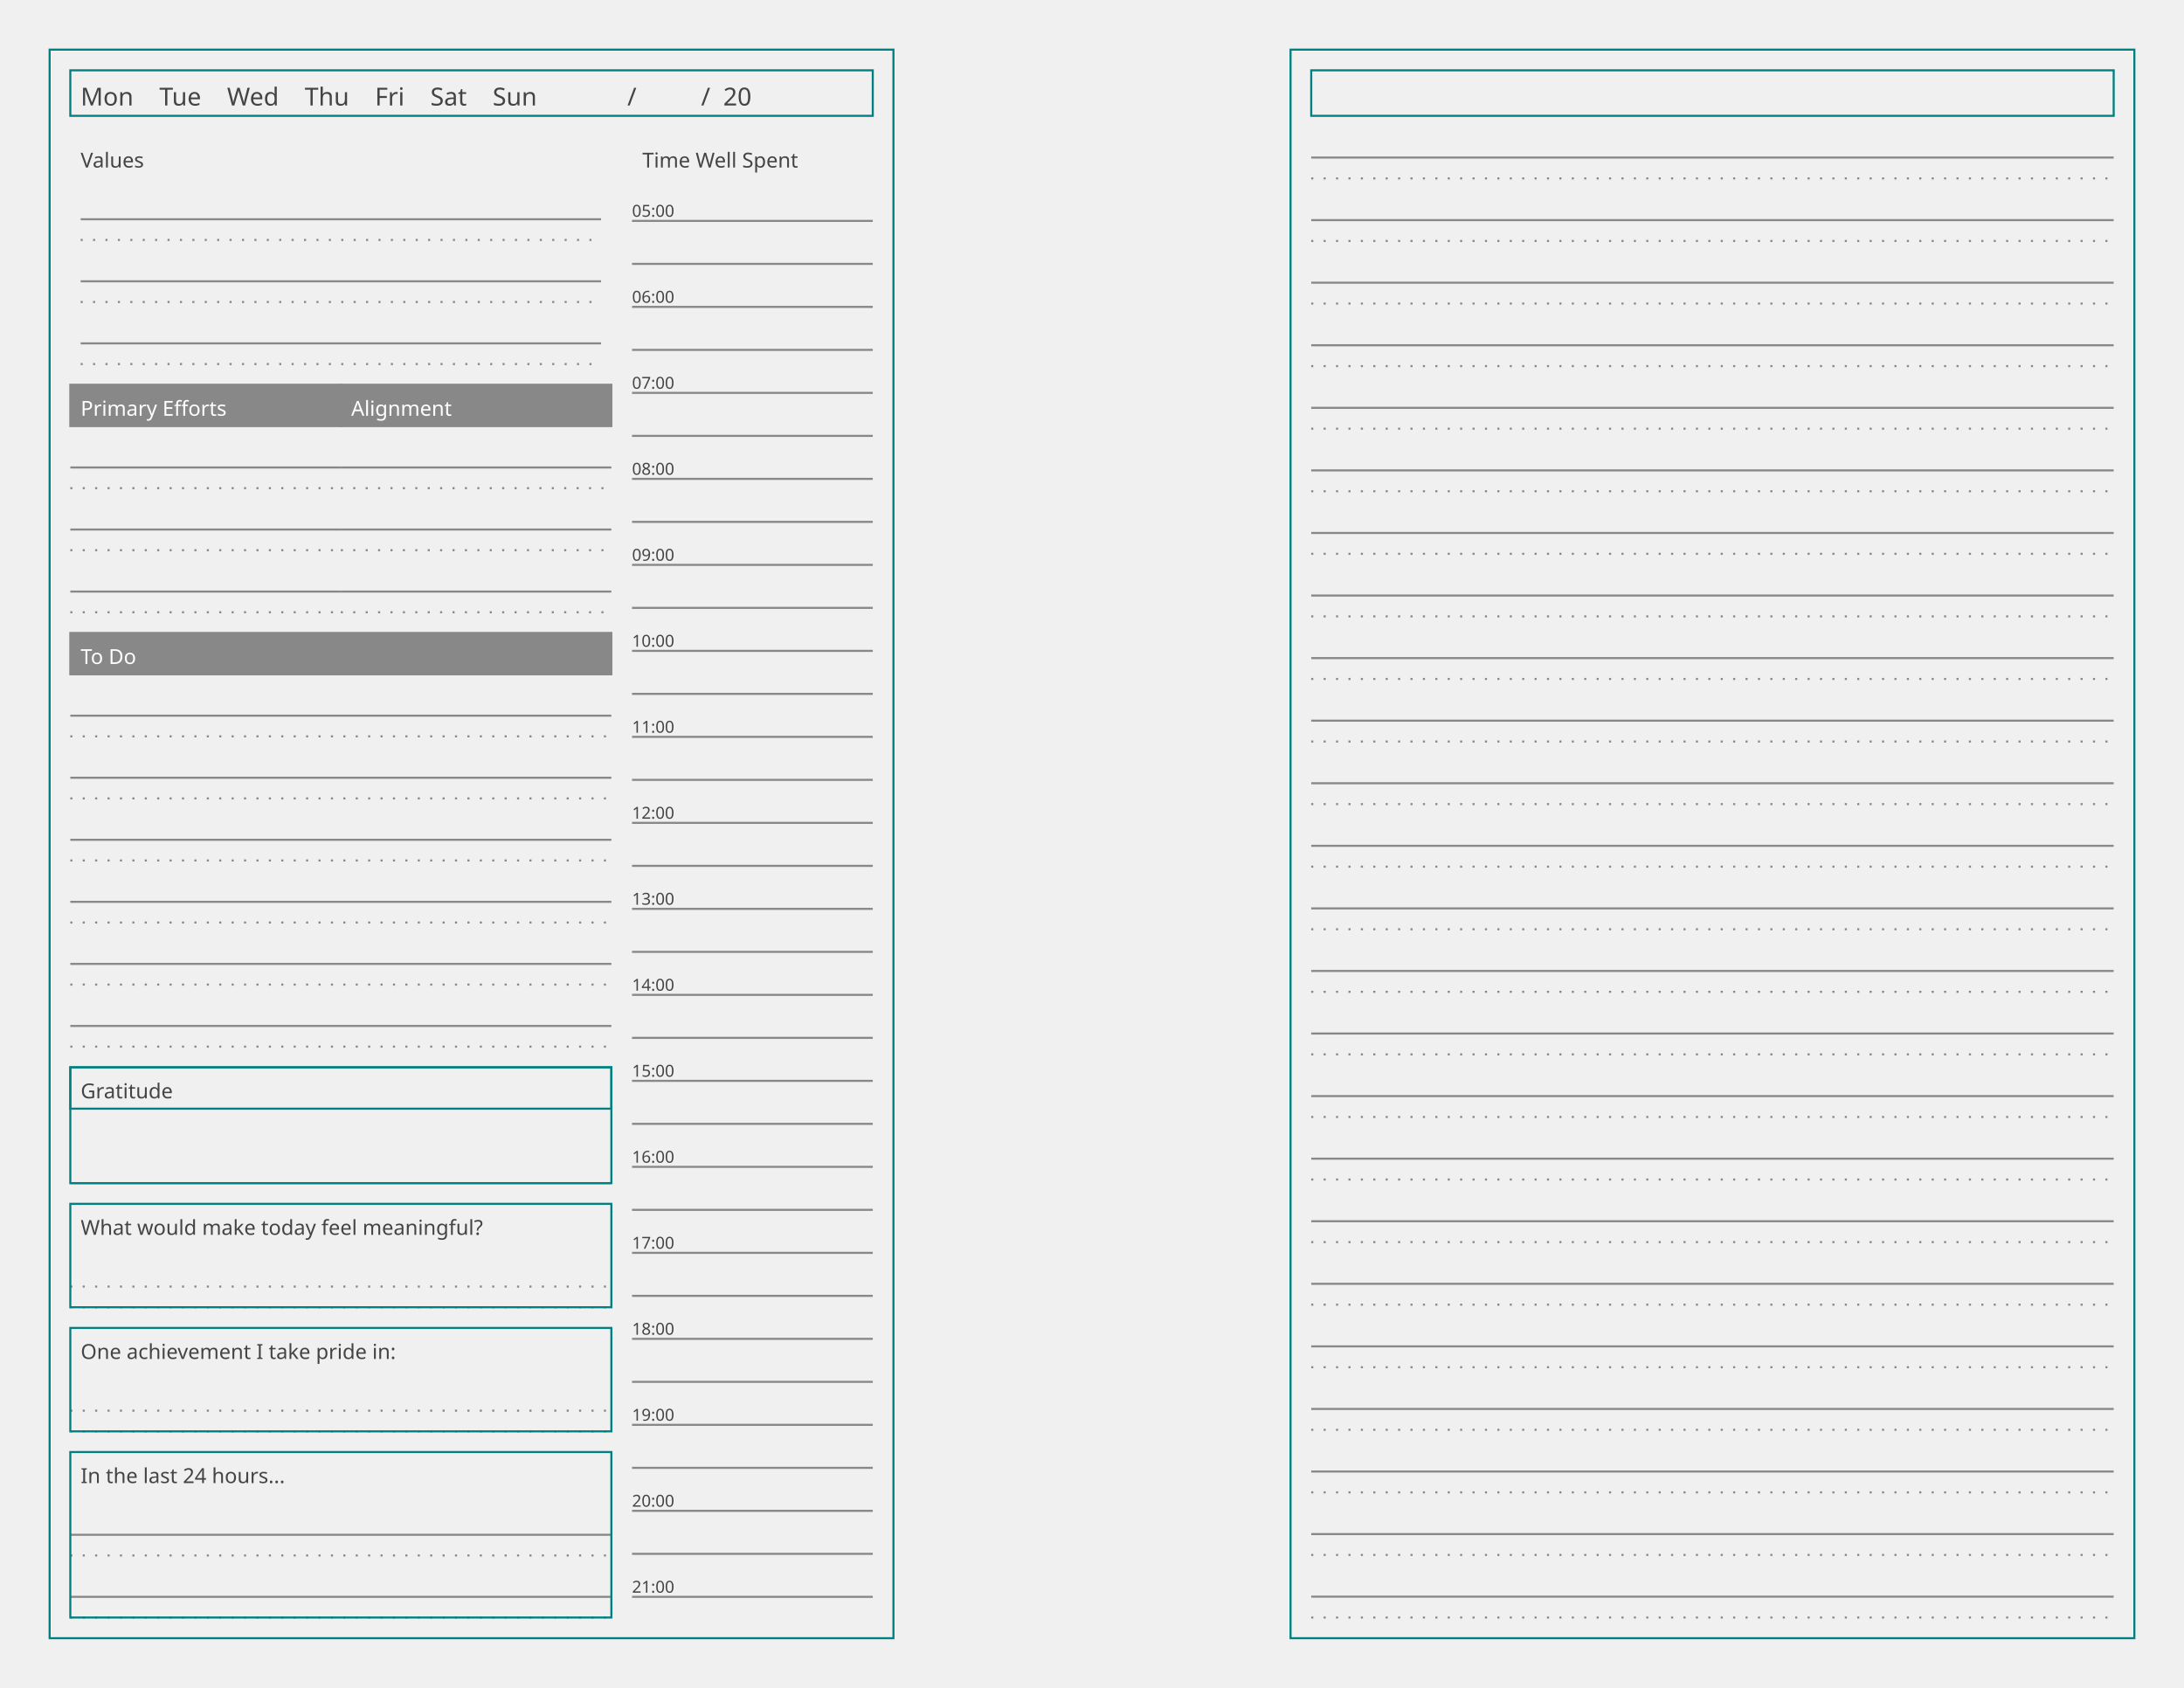
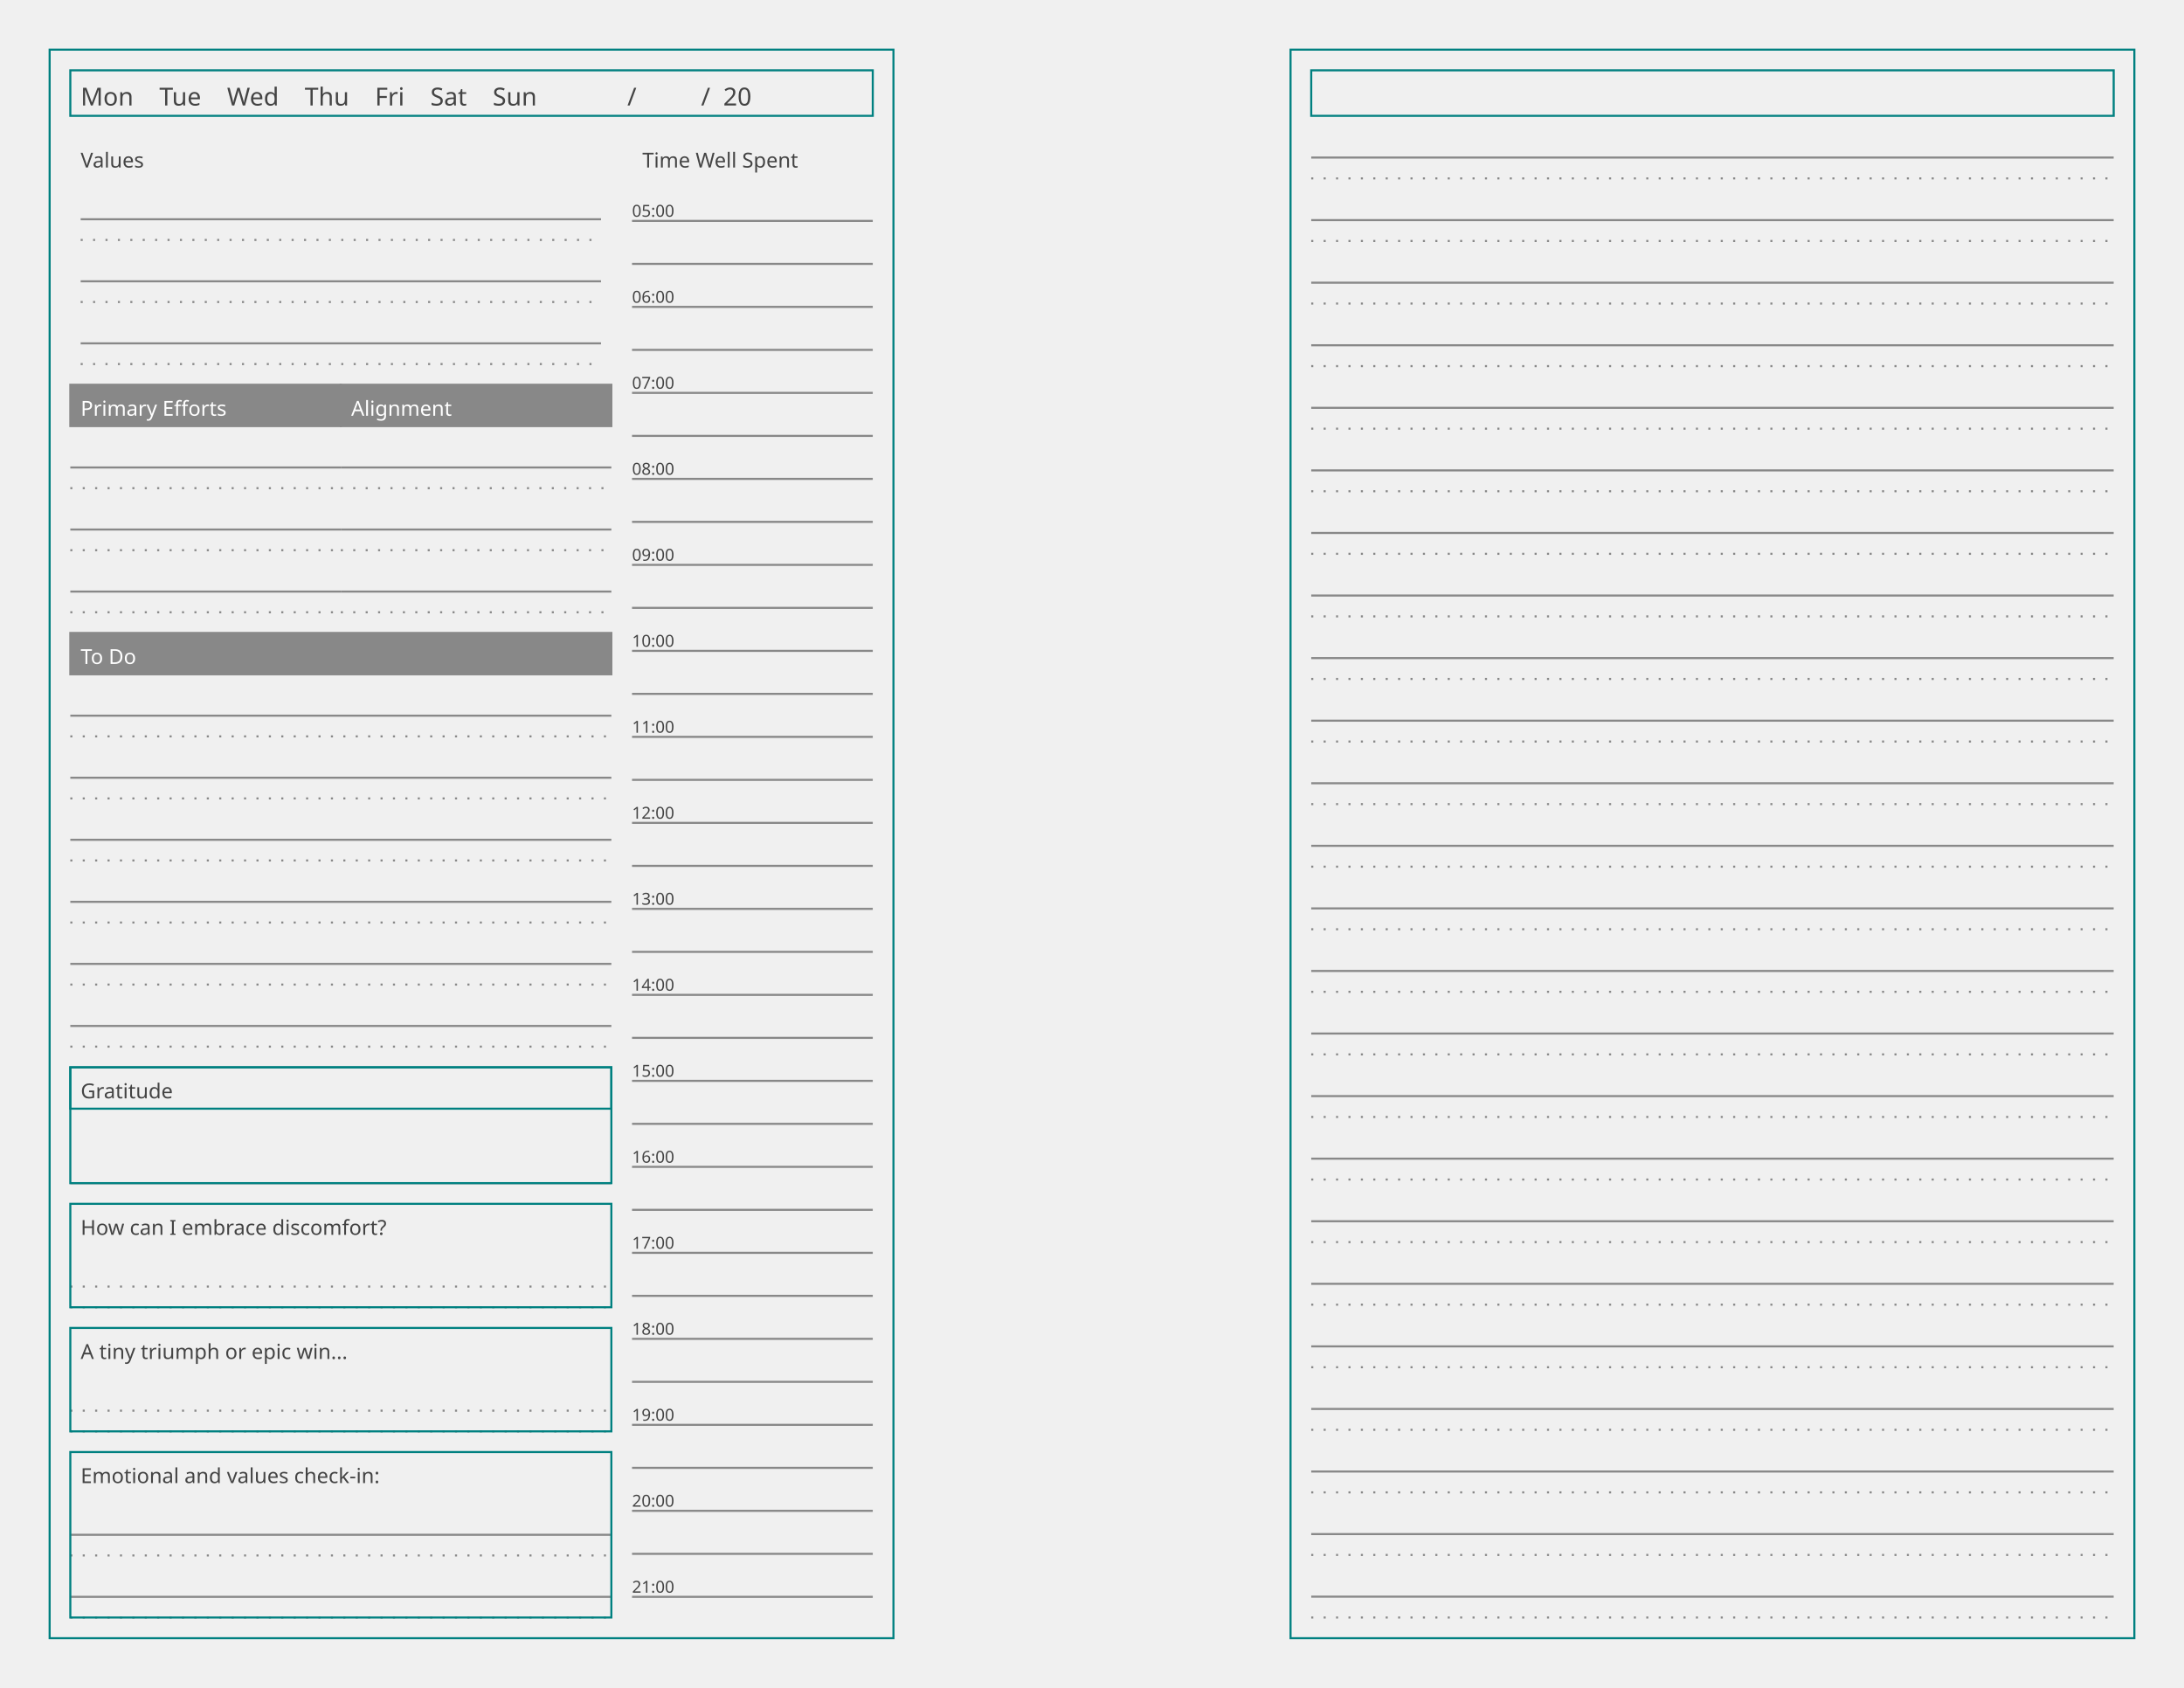
<svg xmlns="http://www.w3.org/2000/svg" baseProfile="tiny" height="8.5in" version="1.2" width="11in">
  <defs />
  <g transform="translate(24.0, 24.0)">
    <rect fill="none" height="768.0" stroke="#008080" width="408.0" x="0" y="0" />
    <g transform="translate(10, 10)">
      <rect fill="none" height="22" stroke="#008080" stroke-width="1" width="388.0" x="0" y="0" />
      <text alignment-baseline="text-after-edge" fill="#444444" font-family="Trebuchet MS" font-size="12" text-anchor="start" transform="translate(5,17)">Mon    Tue    Wed    Thu    Fri    Sat    Sun              /          /  20          </text>
    </g>
    <g transform="translate(10, 32)">
      <g transform="translate(0,10)">
        <g>
          <g transform="translate(0,0)">
            <text alignment-baseline="text-after-edge" fill="#444444" font-family="Ubuntu Mono" font-size="10" text-anchor="start" transform="translate(5,15)">Values</text>
          </g>
          <g transform="translate(0,20)">
            <g>
              <line stroke="#888888" stroke-dasharray="1,5" stroke-width="1" transform="translate(5,30.0)" x1="0" x2="251.6" y1="0" y2="0" />
              <line stroke="#888888" stroke-dasharray="1,5" stroke-width="1" transform="translate(5,60.0)" x1="0" x2="251.6" y1="0" y2="0" />
              <line stroke="#888888" stroke-dasharray="1,5" stroke-width="1" transform="translate(5,90.0)" x1="0" x2="251.6" y1="0" y2="0" />
            </g>
            <g>
              <line stroke="#888888" stroke-dasharray="1,0" stroke-width="1" transform="translate(5,20.0)" x1="0" x2="251.6" y1="0" y2="0" />
              <line stroke="#888888" stroke-dasharray="1,0" stroke-width="1" transform="translate(5,50.0)" x1="0" x2="251.6" y1="0" y2="0" />
              <line stroke="#888888" stroke-dasharray="1,0" stroke-width="1" transform="translate(5,80.0)" x1="0" x2="251.6" y1="0" y2="0" />
            </g>
          </g>
        </g>
      </g>
      <g transform="translate(0,130)">
        <g>
          <g transform="translate(0,0)">
            <g>
              <g transform="translate(0,0)">
                <rect fill="#888888" height="20" stroke="#888888" stroke-width="1" width="130.8" x="0" y="0" />
                <text alignment-baseline="text-after-edge" fill="#ffffff" font-family="Trebuchet MS" font-size="10" text-anchor="start" transform="translate(5,15)">Primary Efforts</text>
              </g>
              <g transform="translate(0,20)">
                <g>
                  <line stroke="#888888" stroke-dasharray="1,5" stroke-width="1" transform="translate(0,30.0)" x1="0" x2="130.8" y1="0" y2="0" />
                  <line stroke="#888888" stroke-dasharray="1,5" stroke-width="1" transform="translate(0,60.0)" x1="0" x2="130.8" y1="0" y2="0" />
                  <line stroke="#888888" stroke-dasharray="1,5" stroke-width="1" transform="translate(0,90.0)" x1="0" x2="130.8" y1="0" y2="0" />
                </g>
                <g>
                  <line stroke="#888888" stroke-dasharray="1,0" stroke-width="1" transform="translate(0,20.0)" x1="0" x2="130.8" y1="0" y2="0" />
                  <line stroke="#888888" stroke-dasharray="1,0" stroke-width="1" transform="translate(0,50.0)" x1="0" x2="130.8" y1="0" y2="0" />
                  <line stroke="#888888" stroke-dasharray="1,0" stroke-width="1" transform="translate(0,80.0)" x1="0" x2="130.8" y1="0" y2="0" />
                </g>
              </g>
            </g>
          </g>
          <g transform="translate(130.8,0)">
            <g>
              <g transform="translate(0,0)">
                <rect fill="#888888" height="20" stroke="#888888" stroke-width="1" width="130.8" x="0" y="0" />
                <text alignment-baseline="text-after-edge" fill="#ffffff" font-family="Trebuchet MS" font-size="10" text-anchor="start" transform="translate(5,15)">Alignment</text>
              </g>
              <g transform="translate(0,20)">
                <g>
                  <line stroke="#888888" stroke-dasharray="1,5" stroke-width="1" transform="translate(0,30.0)" x1="0" x2="130.8" y1="0" y2="0" />
                  <line stroke="#888888" stroke-dasharray="1,5" stroke-width="1" transform="translate(0,60.0)" x1="0" x2="130.8" y1="0" y2="0" />
                  <line stroke="#888888" stroke-dasharray="1,5" stroke-width="1" transform="translate(0,90.0)" x1="0" x2="130.8" y1="0" y2="0" />
                </g>
                <g>
                  <line stroke="#888888" stroke-dasharray="1,0" stroke-width="1" transform="translate(0,20.0)" x1="0" x2="130.8" y1="0" y2="0" />
                  <line stroke="#888888" stroke-dasharray="1,0" stroke-width="1" transform="translate(0,50.0)" x1="0" x2="130.8" y1="0" y2="0" />
                  <line stroke="#888888" stroke-dasharray="1,0" stroke-width="1" transform="translate(0,80.0)" x1="0" x2="130.8" y1="0" y2="0" />
                </g>
              </g>
            </g>
          </g>
        </g>
      </g>
      <g transform="translate(0,250)">
        <g>
          <g transform="translate(0,0)">
            <rect fill="#888888" height="20" stroke="#888888" stroke-width="1" width="261.6" x="0" y="0" />
            <text alignment-baseline="text-after-edge" fill="#ffffff" font-family="Ubuntu Mono" font-size="10" text-anchor="start" transform="translate(5,15)">To Do</text>
          </g>
          <g transform="translate(0,20)">
            <g>
              <line stroke="#888888" stroke-dasharray="1,5" stroke-width="1" transform="translate(0,30.0)" x1="0" x2="261.6" y1="0" y2="0" />
              <line stroke="#888888" stroke-dasharray="1,5" stroke-width="1" transform="translate(0,60.0)" x1="0" x2="261.6" y1="0" y2="0" />
              <line stroke="#888888" stroke-dasharray="1,5" stroke-width="1" transform="translate(0,90.0)" x1="0" x2="261.6" y1="0" y2="0" />
              <line stroke="#888888" stroke-dasharray="1,5" stroke-width="1" transform="translate(0,120.0)" x1="0" x2="261.6" y1="0" y2="0" />
              <line stroke="#888888" stroke-dasharray="1,5" stroke-width="1" transform="translate(0,150.0)" x1="0" x2="261.6" y1="0" y2="0" />
              <line stroke="#888888" stroke-dasharray="1,5" stroke-width="1" transform="translate(0,180.0)" x1="0" x2="261.6" y1="0" y2="0" />
            </g>
            <g>
              <line stroke="#888888" stroke-dasharray="1,0" stroke-width="1" transform="translate(0,20.0)" x1="0" x2="261.6" y1="0" y2="0" />
              <line stroke="#888888" stroke-dasharray="1,0" stroke-width="1" transform="translate(0,50.0)" x1="0" x2="261.6" y1="0" y2="0" />
              <line stroke="#888888" stroke-dasharray="1,0" stroke-width="1" transform="translate(0,80.0)" x1="0" x2="261.6" y1="0" y2="0" />
              <line stroke="#888888" stroke-dasharray="1,0" stroke-width="1" transform="translate(0,110.0)" x1="0" x2="261.6" y1="0" y2="0" />
              <line stroke="#888888" stroke-dasharray="1,0" stroke-width="1" transform="translate(0,140.0)" x1="0" x2="261.6" y1="0" y2="0" />
              <line stroke="#888888" stroke-dasharray="1,0" stroke-width="1" transform="translate(0,170.0)" x1="0" x2="261.6" y1="0" y2="0" />
            </g>
          </g>
        </g>
      </g>
      <g transform="translate(0,460)">
        <g>
          <g transform="translate(0,0)">
            <rect fill="none" height="20" stroke="#008080" stroke-width="1" width="261.6" x="0" y="0" />
            <text alignment-baseline="text-after-edge" fill="#444444" font-family="Trebuchet MS" font-size="10" text-anchor="start" transform="translate(5,15)">Gratitude</text>
          </g>
          <g transform="translate(0,20)">
            <line stroke="#888888" stroke-dasharray="1,0" stroke-width="1" transform="translate(0,36.0)" x1="0" x2="261.6" y1="0" y2="0" />
          </g>
        </g>
        <rect fill="none" height="56.0" stroke="#008080" stroke-width="1" width="261.6" x="0" y="0" />
      </g>
      <g transform="translate(0,526.0)">
        <g>
          <g transform="translate(0,0)">
-             <text alignment-baseline="text-after-edge" fill="#444444" font-family="Ubuntu Mono" font-size="10" text-anchor="start" transform="translate(5,15)">What would make today feel meaningful?</text>
+             <text alignment-baseline="text-after-edge" fill="#444444" font-family="Ubuntu Mono" font-size="10" text-anchor="start" transform="translate(5,15)">How can I embrace discomfort?</text>
          </g>
          <g transform="translate(0,20)">
            <g>
              <line stroke="#888888" stroke-dasharray="1,5" stroke-width="1" transform="translate(0,30.0)" x1="0" x2="261.6" y1="0" y2="0" />
            </g>
            <g>
              <line stroke="#888888" stroke-dasharray="1,5" stroke-width="1" transform="translate(0,20.0)" x1="0" x2="261.6" y1="0" y2="0" />
            </g>
          </g>
        </g>
        <rect fill="none" height="50" stroke="#008080" stroke-width="1" width="261.6" x="0" y="0" />
      </g>
      <g transform="translate(0,586.0)">
        <g>
          <g transform="translate(0,0)">
-             <text alignment-baseline="text-after-edge" fill="#444444" font-family="Ubuntu Mono" font-size="10" text-anchor="start" transform="translate(5,15)">One achievement I take pride in:</text>
+             <text alignment-baseline="text-after-edge" fill="#444444" font-family="Ubuntu Mono" font-size="10" text-anchor="start" transform="translate(5,15)">A tiny triumph or epic win...</text>
          </g>
          <g transform="translate(0,20)">
            <g>
              <line stroke="#888888" stroke-dasharray="1,5" stroke-width="1" transform="translate(0,30.0)" x1="0" x2="261.6" y1="0" y2="0" />
            </g>
            <g>
              <line stroke="#888888" stroke-dasharray="1,5" stroke-width="1" transform="translate(0,20.0)" x1="0" x2="261.6" y1="0" y2="0" />
            </g>
          </g>
        </g>
        <rect fill="none" height="50" stroke="#008080" stroke-width="1" width="261.6" x="0" y="0" />
      </g>
      <g transform="translate(0,646.0)">
        <g>
          <g transform="translate(0,0)">
-             <text alignment-baseline="text-after-edge" fill="#444444" font-family="Ubuntu Mono" font-size="10" text-anchor="start" transform="translate(5,15)">In the last 24 hours...</text>
+             <text alignment-baseline="text-after-edge" fill="#444444" font-family="Ubuntu Mono" font-size="10" text-anchor="start" transform="translate(5,15)">Emotional and values check-in:</text>
          </g>
          <g transform="translate(0,20)">
            <g>
              <line stroke="#888888" stroke-dasharray="1,5" stroke-width="1" transform="translate(0,30.0)" x1="0" x2="261.6" y1="0" y2="0" />
              <line stroke="#888888" stroke-dasharray="1,5" stroke-width="1" transform="translate(0,60.0)" x1="0" x2="261.6" y1="0" y2="0" />
            </g>
            <g>
              <line stroke="#888888" stroke-dasharray="1,0" stroke-width="1" transform="translate(0,20.0)" x1="0" x2="261.6" y1="0" y2="0" />
              <line stroke="#888888" stroke-dasharray="1,0" stroke-width="1" transform="translate(0,50.0)" x1="0" x2="261.6" y1="0" y2="0" />
            </g>
          </g>
        </g>
        <rect fill="none" height="80" stroke="#008080" stroke-width="1" width="261.6" x="0" y="0" />
      </g>
    </g>
    <g transform="translate(281.6,32)">
      <g>
        <rect fill="none" height="20" stroke="none" width="116.4" x="0" y="10" />
        <text alignment-baseline="text-after-edge" fill="#444444" font-family="Ubuntu Mono" font-size="10" text-anchor="start" x="5" y="25">Time Well Spent</text>
      </g>
      <g>
        <text alignment-baseline="text-after-edge" fill="#444444" font-family="Ubuntu Mono" font-size="8" text-anchor="start" x="0" y="48.788">05:00</text>
        <line stroke="#888888" x1="0" x2="116.4" y1="50.788" y2="50.788" />
        <line stroke="#888888" x1="0" x2="116.4" y1="71.576" y2="71.576" />
        <text alignment-baseline="text-after-edge" fill="#444444" font-family="Ubuntu Mono" font-size="8" text-anchor="start" x="0" y="90.364">06:00</text>
        <line stroke="#888888" x1="0" x2="116.4" y1="92.364" y2="92.364" />
        <line stroke="#888888" x1="0" x2="116.4" y1="113.152" y2="113.152" />
        <text alignment-baseline="text-after-edge" fill="#444444" font-family="Ubuntu Mono" font-size="8" text-anchor="start" x="0" y="131.939">07:00</text>
        <line stroke="#888888" x1="0" x2="116.4" y1="133.939" y2="133.939" />
        <line stroke="#888888" x1="0" x2="116.4" y1="154.727" y2="154.727" />
        <text alignment-baseline="text-after-edge" fill="#444444" font-family="Ubuntu Mono" font-size="8" text-anchor="start" x="0" y="173.515">08:00</text>
        <line stroke="#888888" x1="0" x2="116.4" y1="175.515" y2="175.515" />
        <line stroke="#888888" x1="0" x2="116.4" y1="196.303" y2="196.303" />
        <text alignment-baseline="text-after-edge" fill="#444444" font-family="Ubuntu Mono" font-size="8" text-anchor="start" x="0" y="215.091">09:00</text>
        <line stroke="#888888" x1="0" x2="116.4" y1="217.091" y2="217.091" />
        <line stroke="#888888" x1="0" x2="116.4" y1="237.879" y2="237.879" />
        <text alignment-baseline="text-after-edge" fill="#444444" font-family="Ubuntu Mono" font-size="8" text-anchor="start" x="0" y="256.667">10:00</text>
        <line stroke="#888888" x1="0" x2="116.4" y1="258.667" y2="258.667" />
        <line stroke="#888888" x1="0" x2="116.4" y1="279.455" y2="279.455" />
        <text alignment-baseline="text-after-edge" fill="#444444" font-family="Ubuntu Mono" font-size="8" text-anchor="start" x="0" y="298.242">11:00</text>
        <line stroke="#888888" x1="0" x2="116.4" y1="300.242" y2="300.242" />
        <line stroke="#888888" x1="0" x2="116.4" y1="321.03" y2="321.03" />
        <text alignment-baseline="text-after-edge" fill="#444444" font-family="Ubuntu Mono" font-size="8" text-anchor="start" x="0" y="339.818">12:00</text>
        <line stroke="#888888" x1="0" x2="116.4" y1="341.818" y2="341.818" />
        <line stroke="#888888" x1="0" x2="116.4" y1="362.606" y2="362.606" />
        <text alignment-baseline="text-after-edge" fill="#444444" font-family="Ubuntu Mono" font-size="8" text-anchor="start" x="0" y="381.394">13:00</text>
        <line stroke="#888888" x1="0" x2="116.4" y1="383.394" y2="383.394" />
        <line stroke="#888888" x1="0" x2="116.4" y1="404.182" y2="404.182" />
        <text alignment-baseline="text-after-edge" fill="#444444" font-family="Ubuntu Mono" font-size="8" text-anchor="start" x="0" y="422.97">14:00</text>
        <line stroke="#888888" x1="0" x2="116.4" y1="424.97" y2="424.97" />
        <line stroke="#888888" x1="0" x2="116.4" y1="445.758" y2="445.758" />
        <text alignment-baseline="text-after-edge" fill="#444444" font-family="Ubuntu Mono" font-size="8" text-anchor="start" x="0" y="464.545">15:00</text>
        <line stroke="#888888" x1="0" x2="116.4" y1="466.545" y2="466.545" />
        <line stroke="#888888" x1="0" x2="116.4" y1="487.333" y2="487.333" />
        <text alignment-baseline="text-after-edge" fill="#444444" font-family="Ubuntu Mono" font-size="8" text-anchor="start" x="0" y="506.121">16:00</text>
        <line stroke="#888888" x1="0" x2="116.4" y1="508.121" y2="508.121" />
        <line stroke="#888888" x1="0" x2="116.4" y1="528.909" y2="528.909" />
        <text alignment-baseline="text-after-edge" fill="#444444" font-family="Ubuntu Mono" font-size="8" text-anchor="start" x="0" y="547.697">17:00</text>
        <line stroke="#888888" x1="0" x2="116.4" y1="549.697" y2="549.697" />
        <line stroke="#888888" x1="0" x2="116.4" y1="570.485" y2="570.485" />
        <text alignment-baseline="text-after-edge" fill="#444444" font-family="Ubuntu Mono" font-size="8" text-anchor="start" x="0" y="589.273">18:00</text>
        <line stroke="#888888" x1="0" x2="116.4" y1="591.273" y2="591.273" />
        <line stroke="#888888" x1="0" x2="116.4" y1="612.061" y2="612.061" />
        <text alignment-baseline="text-after-edge" fill="#444444" font-family="Ubuntu Mono" font-size="8" text-anchor="start" x="0" y="630.848">19:00</text>
        <line stroke="#888888" x1="0" x2="116.4" y1="632.848" y2="632.848" />
        <line stroke="#888888" x1="0" x2="116.4" y1="653.636" y2="653.636" />
        <text alignment-baseline="text-after-edge" fill="#444444" font-family="Ubuntu Mono" font-size="8" text-anchor="start" x="0" y="672.424">20:00</text>
        <line stroke="#888888" x1="0" x2="116.4" y1="674.424" y2="674.424" />
        <line stroke="#888888" x1="0" x2="116.4" y1="695.212" y2="695.212" />
        <text alignment-baseline="text-after-edge" fill="#444444" font-family="Ubuntu Mono" font-size="8" text-anchor="start" x="0" y="714.0">21:00</text>
        <line stroke="#888888" x1="0" x2="116.4" y1="716.0" y2="716.0" />
      </g>
    </g>
  </g>
  <g transform="translate(624.0, 24.0)">
    <rect fill="none" height="768.0" stroke="#008080" width="408.0" x="0" y="0" />
    <g transform="translate(10, 10)">
      <rect fill="none" height="22" stroke="#008080" stroke-width="1" width="388.0" x="0" y="0" />
      <text alignment-baseline="text-after-edge" fill="#444444" font-family="Trebuchet MS" font-size="12" text-anchor="start" transform="translate(5,17)" />
    </g>
    <g transform="translate(10, 32)">
      <g transform="translate(0,0)">
        <g>
          <line stroke="#888888" stroke-dasharray="1,5" stroke-width="1" transform="translate(0,30.25)" x1="0" x2="388.0" y1="0" y2="0" />
          <line stroke="#888888" stroke-dasharray="1,5" stroke-width="1" transform="translate(0,60.5)" x1="0" x2="388.0" y1="0" y2="0" />
          <line stroke="#888888" stroke-dasharray="1,5" stroke-width="1" transform="translate(0,90.75)" x1="0" x2="388.0" y1="0" y2="0" />
          <line stroke="#888888" stroke-dasharray="1,5" stroke-width="1" transform="translate(0,121.0)" x1="0" x2="388.0" y1="0" y2="0" />
          <line stroke="#888888" stroke-dasharray="1,5" stroke-width="1" transform="translate(0,151.25)" x1="0" x2="388.0" y1="0" y2="0" />
          <line stroke="#888888" stroke-dasharray="1,5" stroke-width="1" transform="translate(0,181.5)" x1="0" x2="388.0" y1="0" y2="0" />
          <line stroke="#888888" stroke-dasharray="1,5" stroke-width="1" transform="translate(0,211.75)" x1="0" x2="388.0" y1="0" y2="0" />
          <line stroke="#888888" stroke-dasharray="1,5" stroke-width="1" transform="translate(0,242.0)" x1="0" x2="388.0" y1="0" y2="0" />
          <line stroke="#888888" stroke-dasharray="1,5" stroke-width="1" transform="translate(0,272.25)" x1="0" x2="388.0" y1="0" y2="0" />
          <line stroke="#888888" stroke-dasharray="1,5" stroke-width="1" transform="translate(0,302.5)" x1="0" x2="388.0" y1="0" y2="0" />
          <line stroke="#888888" stroke-dasharray="1,5" stroke-width="1" transform="translate(0,332.75)" x1="0" x2="388.0" y1="0" y2="0" />
          <line stroke="#888888" stroke-dasharray="1,5" stroke-width="1" transform="translate(0,363.0)" x1="0" x2="388.0" y1="0" y2="0" />
          <line stroke="#888888" stroke-dasharray="1,5" stroke-width="1" transform="translate(0,393.25)" x1="0" x2="388.0" y1="0" y2="0" />
          <line stroke="#888888" stroke-dasharray="1,5" stroke-width="1" transform="translate(0,423.5)" x1="0" x2="388.0" y1="0" y2="0" />
          <line stroke="#888888" stroke-dasharray="1,5" stroke-width="1" transform="translate(0,453.75)" x1="0" x2="388.0" y1="0" y2="0" />
          <line stroke="#888888" stroke-dasharray="1,5" stroke-width="1" transform="translate(0,484.0)" x1="0" x2="388.0" y1="0" y2="0" />
          <line stroke="#888888" stroke-dasharray="1,5" stroke-width="1" transform="translate(0,514.25)" x1="0" x2="388.0" y1="0" y2="0" />
          <line stroke="#888888" stroke-dasharray="1,5" stroke-width="1" transform="translate(0,544.5)" x1="0" x2="388.0" y1="0" y2="0" />
          <line stroke="#888888" stroke-dasharray="1,5" stroke-width="1" transform="translate(0,574.75)" x1="0" x2="388.0" y1="0" y2="0" />
          <line stroke="#888888" stroke-dasharray="1,5" stroke-width="1" transform="translate(0,605.0)" x1="0" x2="388.0" y1="0" y2="0" />
          <line stroke="#888888" stroke-dasharray="1,5" stroke-width="1" transform="translate(0,635.25)" x1="0" x2="388.0" y1="0" y2="0" />
          <line stroke="#888888" stroke-dasharray="1,5" stroke-width="1" transform="translate(0,665.5)" x1="0" x2="388.0" y1="0" y2="0" />
          <line stroke="#888888" stroke-dasharray="1,5" stroke-width="1" transform="translate(0,695.75)" x1="0" x2="388.0" y1="0" y2="0" />
          <line stroke="#888888" stroke-dasharray="1,5" stroke-width="1" transform="translate(0,726.0)" x1="0" x2="388.0" y1="0" y2="0" />
        </g>
        <g>
          <line stroke="#888888" stroke-dasharray="1,0" stroke-width="1" transform="translate(0,20.16667)" x1="0" x2="388.0" y1="0" y2="0" />
          <line stroke="#888888" stroke-dasharray="1,0" stroke-width="1" transform="translate(0,50.41667)" x1="0" x2="388.0" y1="0" y2="0" />
          <line stroke="#888888" stroke-dasharray="1,0" stroke-width="1" transform="translate(0,80.66667)" x1="0" x2="388.0" y1="0" y2="0" />
          <line stroke="#888888" stroke-dasharray="1,0" stroke-width="1" transform="translate(0,110.9167)" x1="0" x2="388.0" y1="0" y2="0" />
          <line stroke="#888888" stroke-dasharray="1,0" stroke-width="1" transform="translate(0,141.1667)" x1="0" x2="388.0" y1="0" y2="0" />
          <line stroke="#888888" stroke-dasharray="1,0" stroke-width="1" transform="translate(0,171.4167)" x1="0" x2="388.0" y1="0" y2="0" />
          <line stroke="#888888" stroke-dasharray="1,0" stroke-width="1" transform="translate(0,201.6667)" x1="0" x2="388.0" y1="0" y2="0" />
          <line stroke="#888888" stroke-dasharray="1,0" stroke-width="1" transform="translate(0,231.9167)" x1="0" x2="388.0" y1="0" y2="0" />
          <line stroke="#888888" stroke-dasharray="1,0" stroke-width="1" transform="translate(0,262.1667)" x1="0" x2="388.0" y1="0" y2="0" />
          <line stroke="#888888" stroke-dasharray="1,0" stroke-width="1" transform="translate(0,292.4167)" x1="0" x2="388.0" y1="0" y2="0" />
          <line stroke="#888888" stroke-dasharray="1,0" stroke-width="1" transform="translate(0,322.6667)" x1="0" x2="388.0" y1="0" y2="0" />
          <line stroke="#888888" stroke-dasharray="1,0" stroke-width="1" transform="translate(0,352.9167)" x1="0" x2="388.0" y1="0" y2="0" />
          <line stroke="#888888" stroke-dasharray="1,0" stroke-width="1" transform="translate(0,383.1667)" x1="0" x2="388.0" y1="0" y2="0" />
          <line stroke="#888888" stroke-dasharray="1,0" stroke-width="1" transform="translate(0,413.4167)" x1="0" x2="388.0" y1="0" y2="0" />
          <line stroke="#888888" stroke-dasharray="1,0" stroke-width="1" transform="translate(0,443.6667)" x1="0" x2="388.0" y1="0" y2="0" />
          <line stroke="#888888" stroke-dasharray="1,0" stroke-width="1" transform="translate(0,473.9167)" x1="0" x2="388.0" y1="0" y2="0" />
          <line stroke="#888888" stroke-dasharray="1,0" stroke-width="1" transform="translate(0,504.1667)" x1="0" x2="388.0" y1="0" y2="0" />
          <line stroke="#888888" stroke-dasharray="1,0" stroke-width="1" transform="translate(0,534.4167)" x1="0" x2="388.0" y1="0" y2="0" />
          <line stroke="#888888" stroke-dasharray="1,0" stroke-width="1" transform="translate(0,564.6667)" x1="0" x2="388.0" y1="0" y2="0" />
          <line stroke="#888888" stroke-dasharray="1,0" stroke-width="1" transform="translate(0,594.9167)" x1="0" x2="388.0" y1="0" y2="0" />
          <line stroke="#888888" stroke-dasharray="1,0" stroke-width="1" transform="translate(0,625.1667)" x1="0" x2="388.0" y1="0" y2="0" />
          <line stroke="#888888" stroke-dasharray="1,0" stroke-width="1" transform="translate(0,655.4167)" x1="0" x2="388.0" y1="0" y2="0" />
          <line stroke="#888888" stroke-dasharray="1,0" stroke-width="1" transform="translate(0,685.6667)" x1="0" x2="388.0" y1="0" y2="0" />
          <line stroke="#888888" stroke-dasharray="1,0" stroke-width="1" transform="translate(0,715.9167)" x1="0" x2="388.0" y1="0" y2="0" />
        </g>
      </g>
    </g>
  </g>
</svg>
